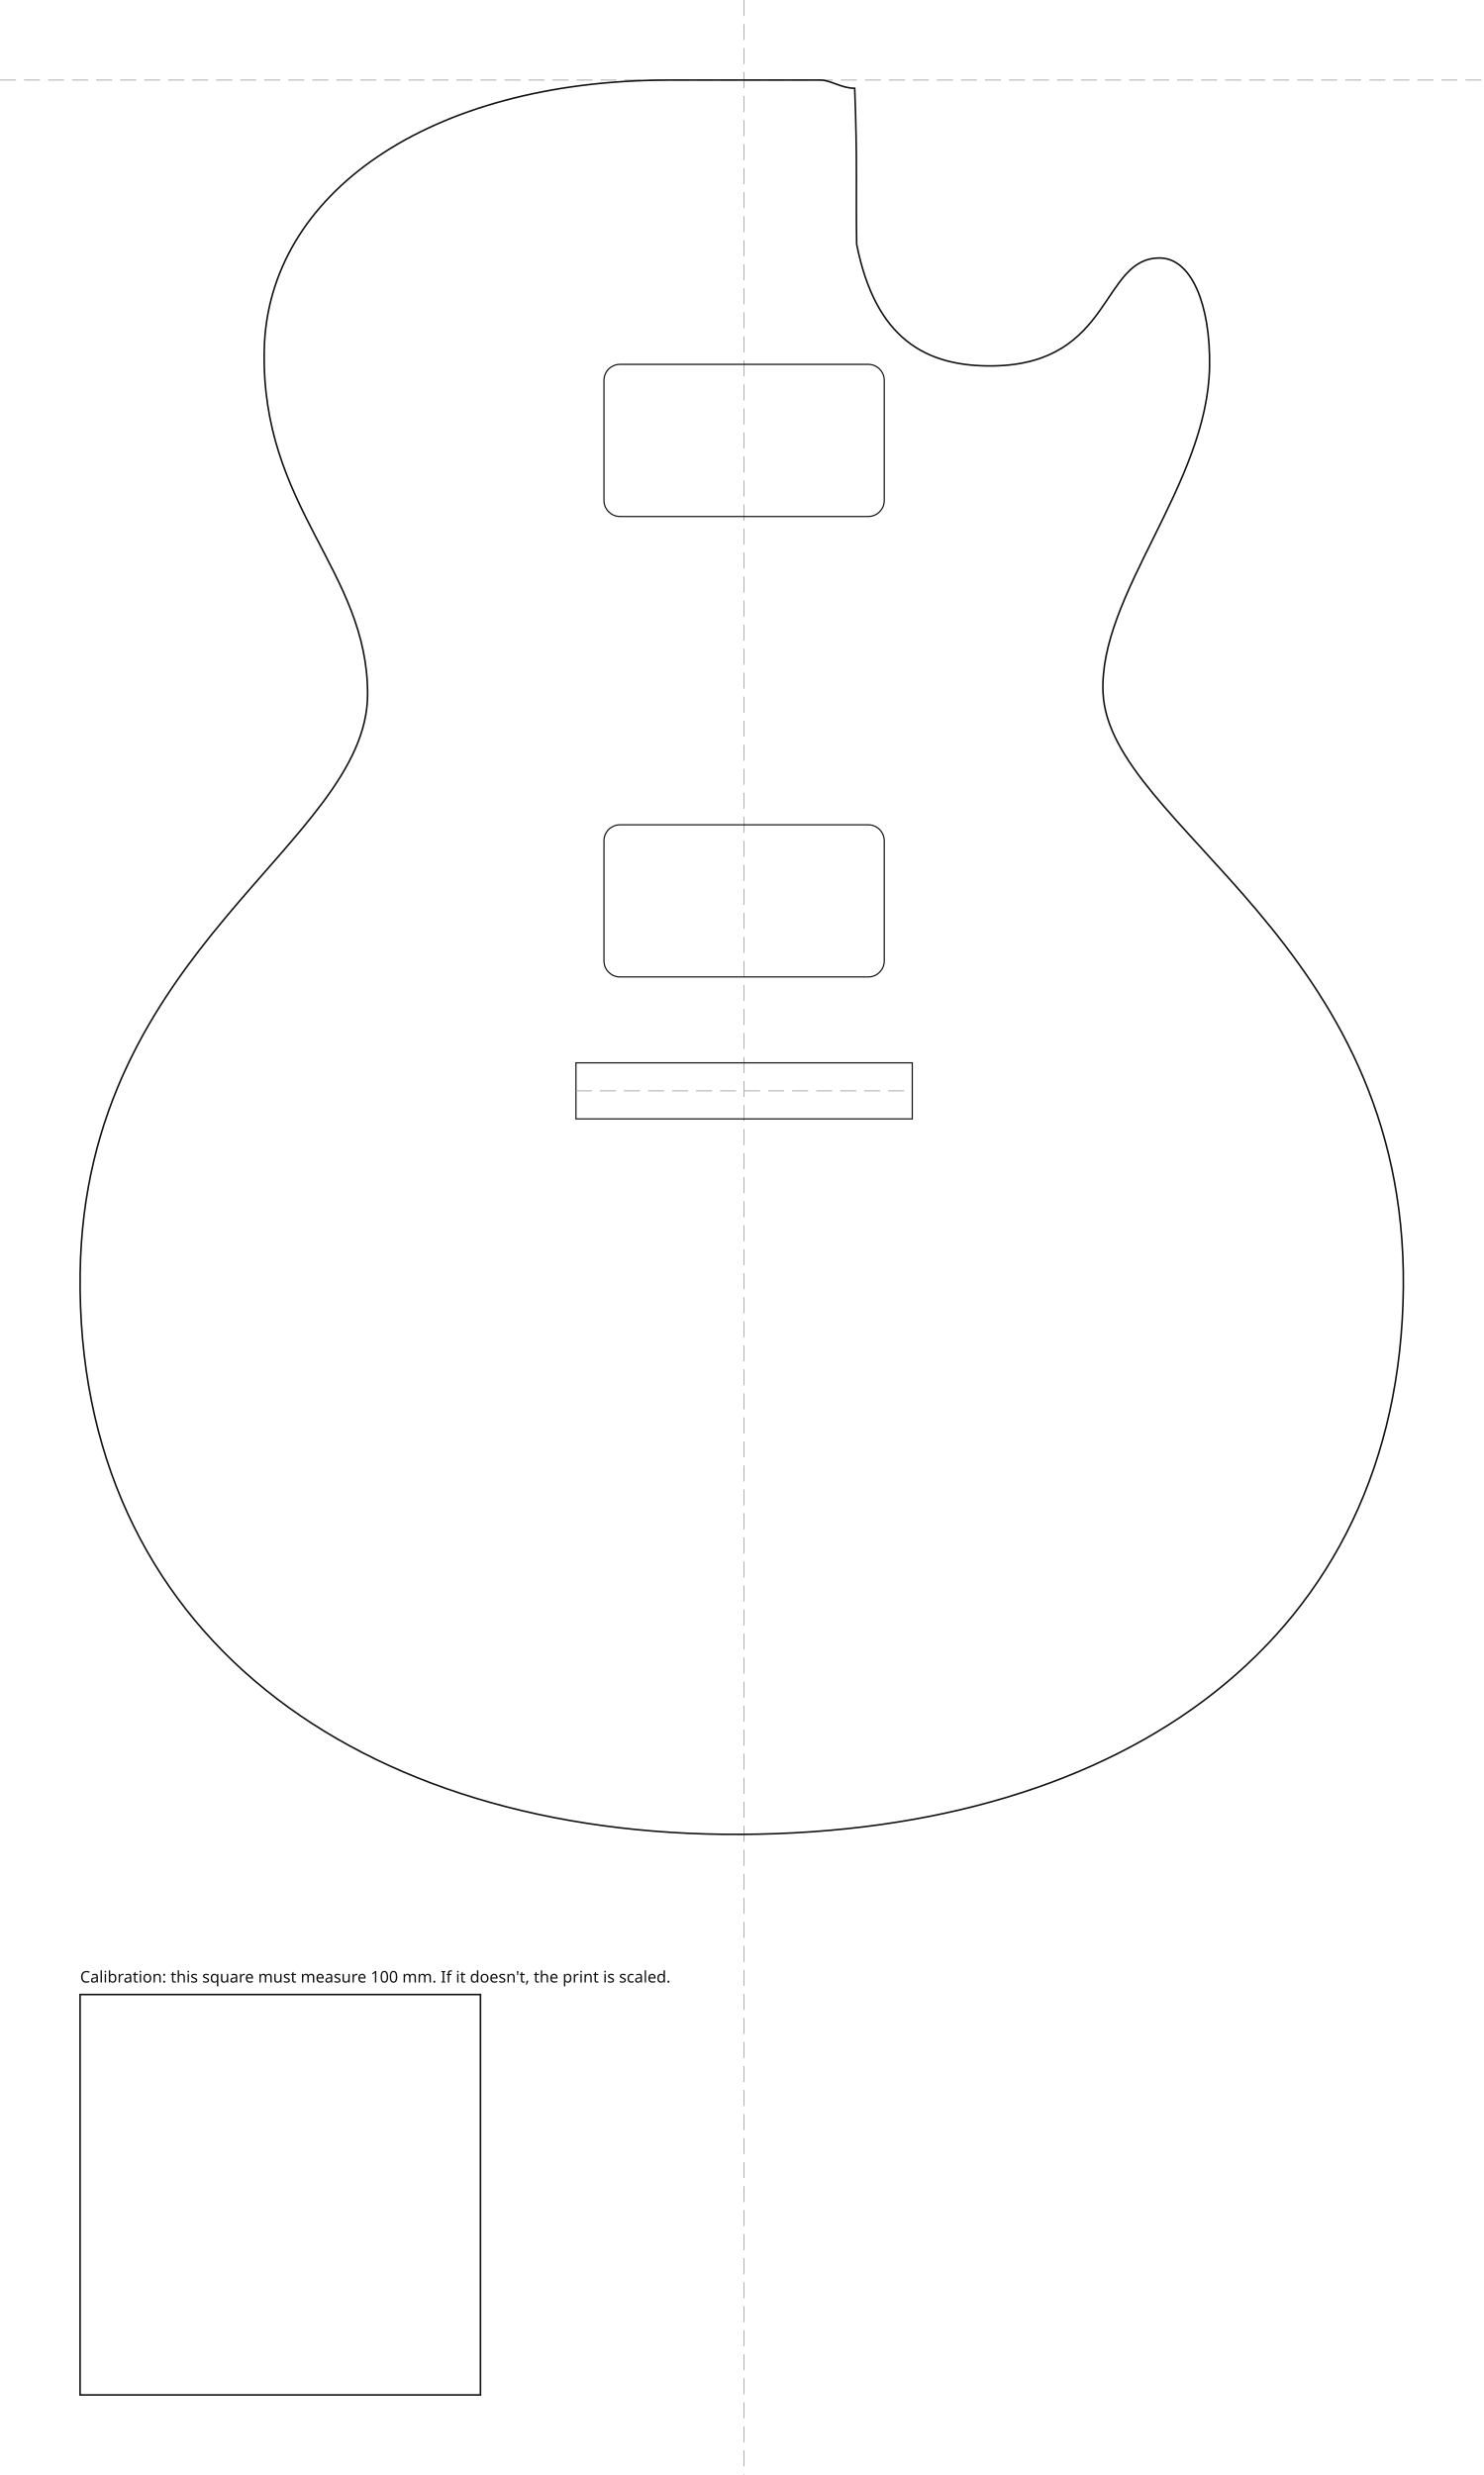
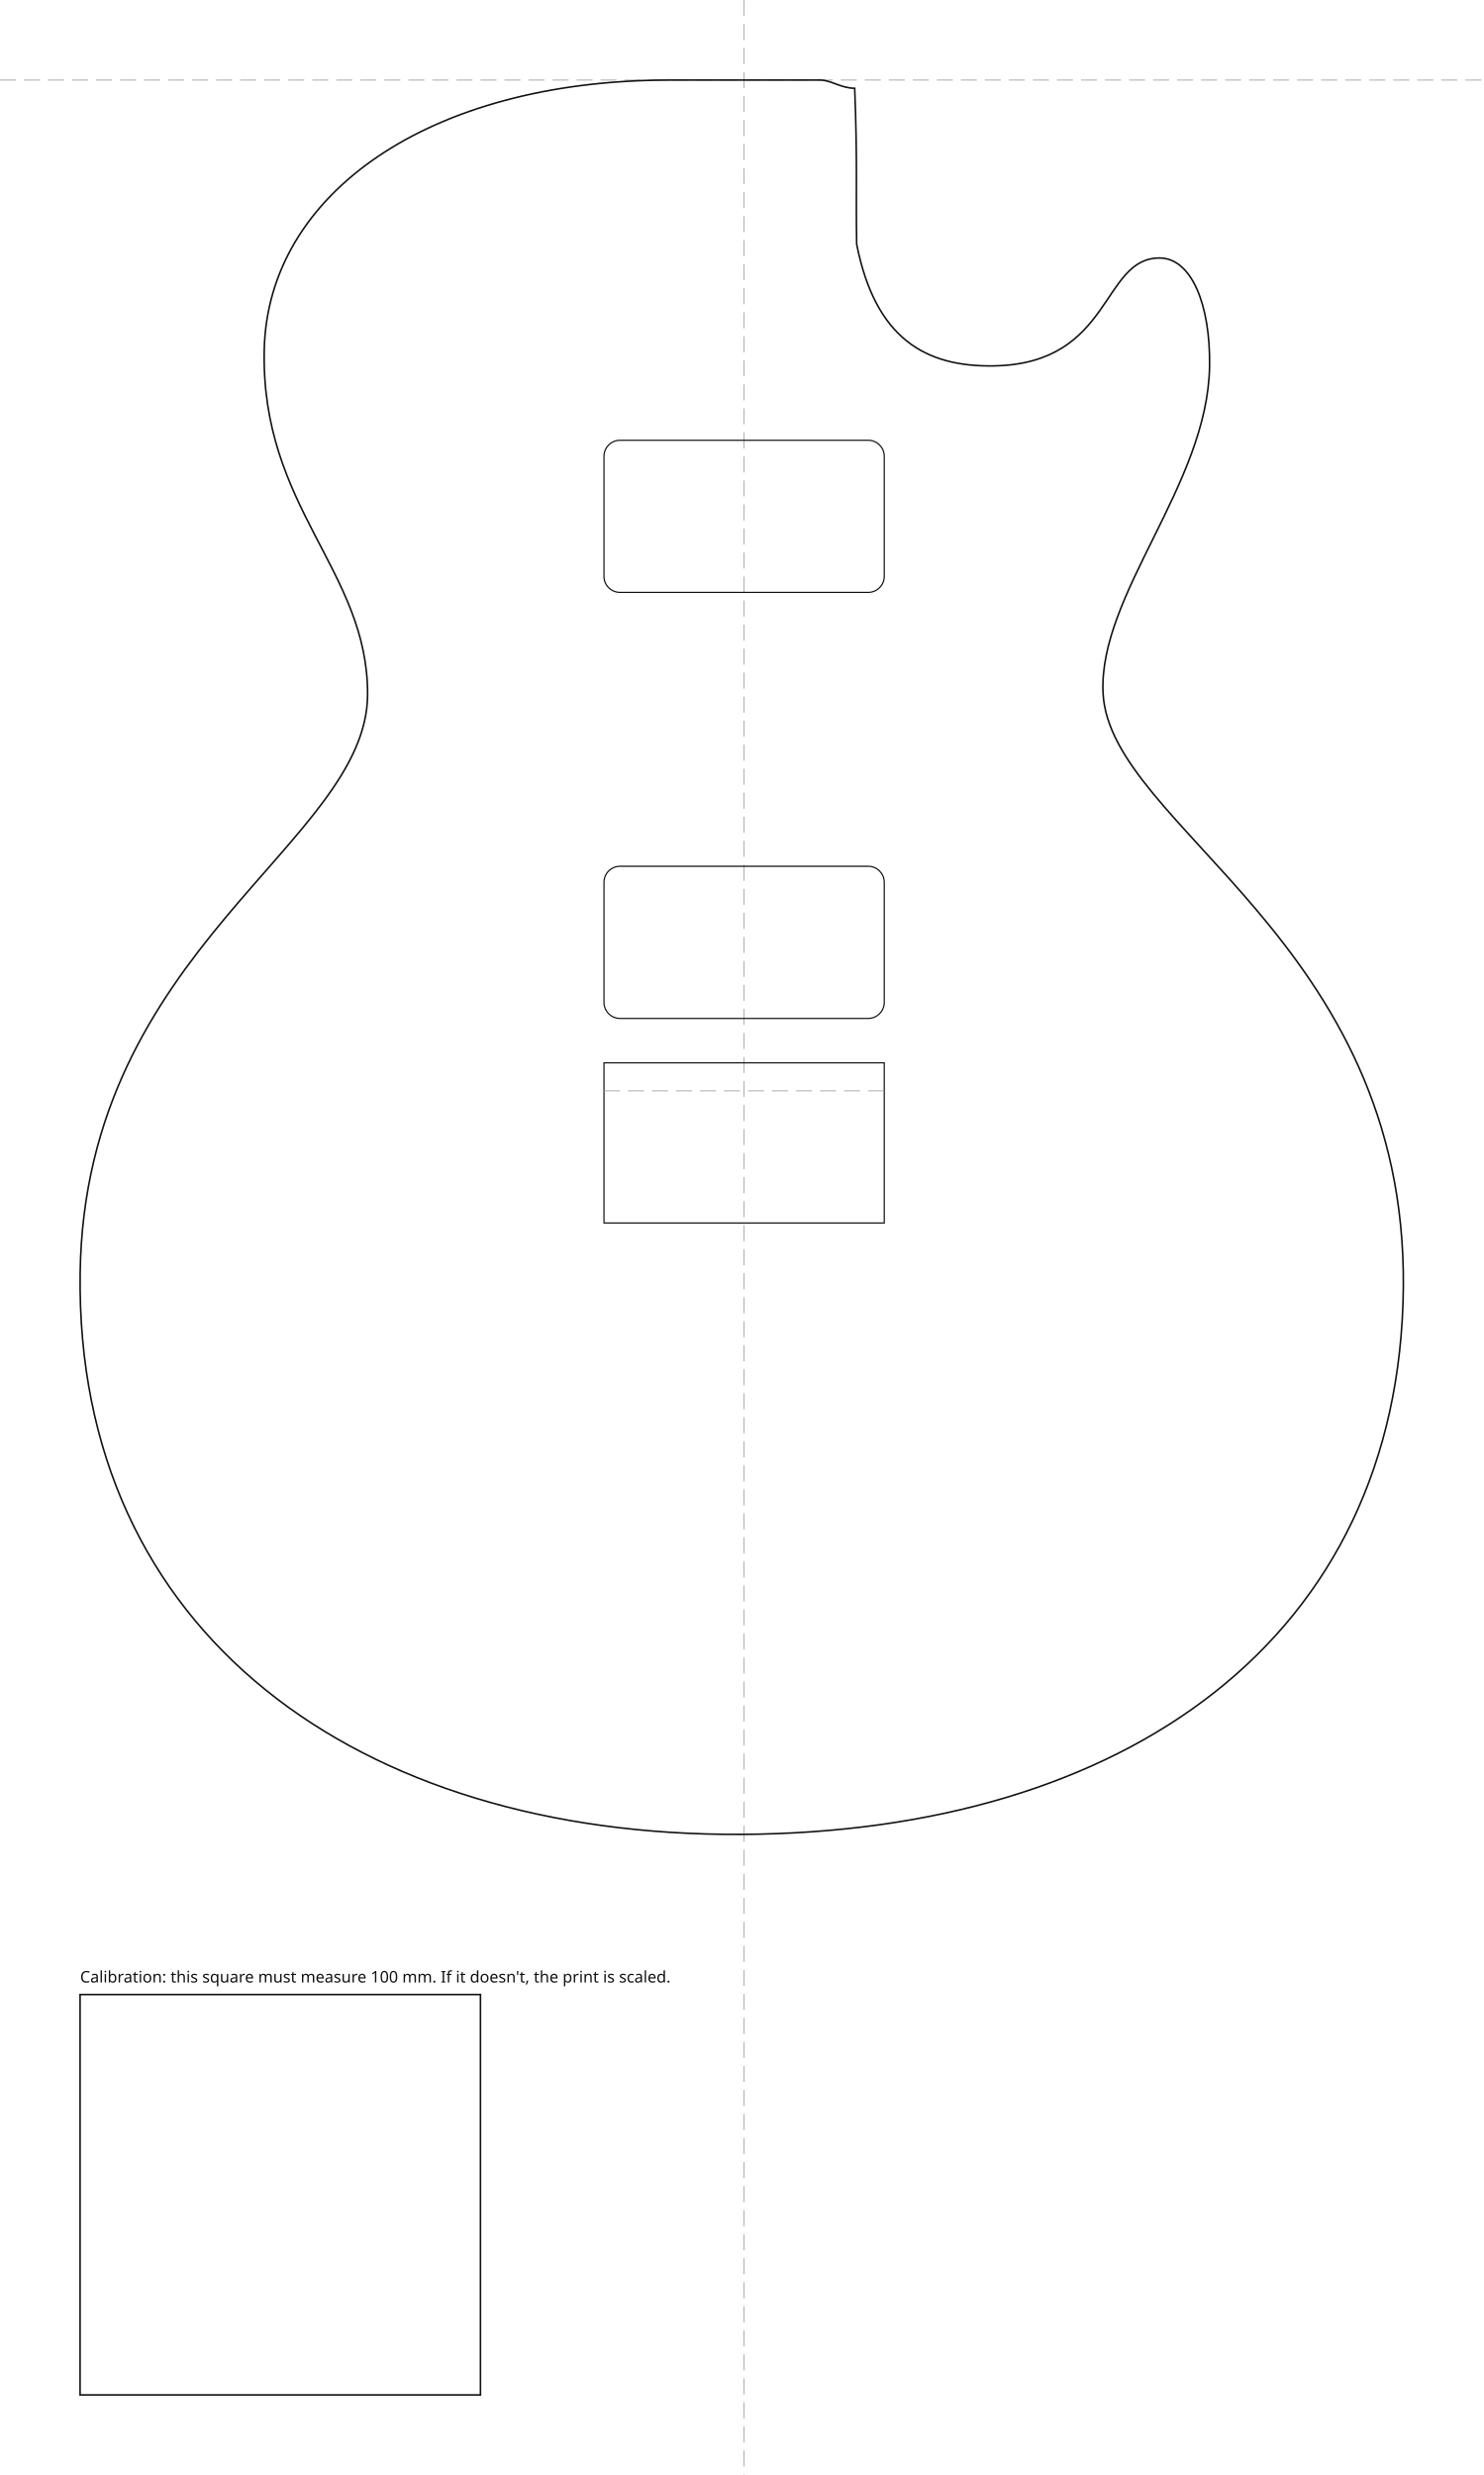
<svg xmlns="http://www.w3.org/2000/svg" width="370.51mm" height="618.15mm" viewBox="-185.85 -20.00 370.51 618.15">
  <style>
.outline{fill:none;stroke:#111;stroke-width:0.4}
.rout{fill:none;stroke:#111;stroke-width:0.3}
.guide{fill:none;stroke:#999;stroke-width:0.2;stroke-dasharray:4 2}
.cal{fill:none;stroke:#111;stroke-width:0.4}
.label{font-family:sans-serif;font-size:4px;fill:#111}
</style>
  <g id="guides">
    <line class="guide" x1="0" y1="-20.00" x2="0" y2="598.15" />
    <line class="guide" x1="-185.85" y1="0" x2="184.66" y2="0" />
  </g>
  <g id="body">
    <path class="outline" d="M -19.05 0.00 C -78.75 0.15, -118.90 28.39, -119.85 67.21 C -120.81 106.81, -93.94 122.39, -94.04 153.45 C -94.16 190.65, -164.70 216.79, -165.83 297.94 C -167.09 387.96, -96.33 438.69, -0.61 438.15 C 95.11 437.61, 163.82 389.41, 164.65 301.49 C 165.47 214.95, 91.28 186.54, 89.65 153.11 C 88.45 128.49, 115.77 101.13, 116.25 71.54 C 116.51 55.93, 111.65 44.53, 103.88 44.44 C 89.13 44.27, 92.22 70.81, 62.45 71.38 C 45.27 71.71, 32.77 64.53, 28.11 41.00 C 27.89 28.06, 28.33 20.13, 27.62 2.05 C 24.23 2.03, 21.64 0.00, 19.05 0.00 C 19.05 0.00, -19.05 0.00, -19.05 0.00 Z" />
  </g>
  <g id="bridge">
-     <rect class="rout" x="-42.00" y="245.45" width="84.00" height="14.00" />
-     <line class="guide" x1="-42.00" y1="252.45" x2="42.00" y2="252.45" />
+     <rect class="rout" x="-35.00" y="245.45" width="70.00" height="40.00" />
+     <line class="guide" x1="-35.00" y1="252.45" x2="35.00" y2="252.45" />
  </g>
  <g id="pickups">
-     <rect class="rout" x="-35.00" y="71.00" width="70.00" height="38.00" rx="4.00" transform="rotate(0.00 0.00 90.00)" />
-     <rect class="rout" x="-35.00" y="186.00" width="70.00" height="38.00" rx="4.00" transform="rotate(0.00 0.00 205.00)" />
+     <rect class="rout" x="-35.00" y="89.96" width="70.00" height="38.00" rx="4.00" transform="rotate(0.00 0.00 108.96)" />
+     <rect class="rout" x="-35.00" y="196.36" width="70.00" height="38.00" rx="4.00" transform="rotate(0.00 0.00 215.36)" />
  </g>
  <g id="calibration">
    <rect class="cal" x="-165.85" y="478.15" width="100.00" height="100.00" />
    <text class="label" x="-165.85" y="475.15">Calibration: this square must measure 100 mm. If it doesn't, the print is scaled.</text>
  </g>
</svg>
